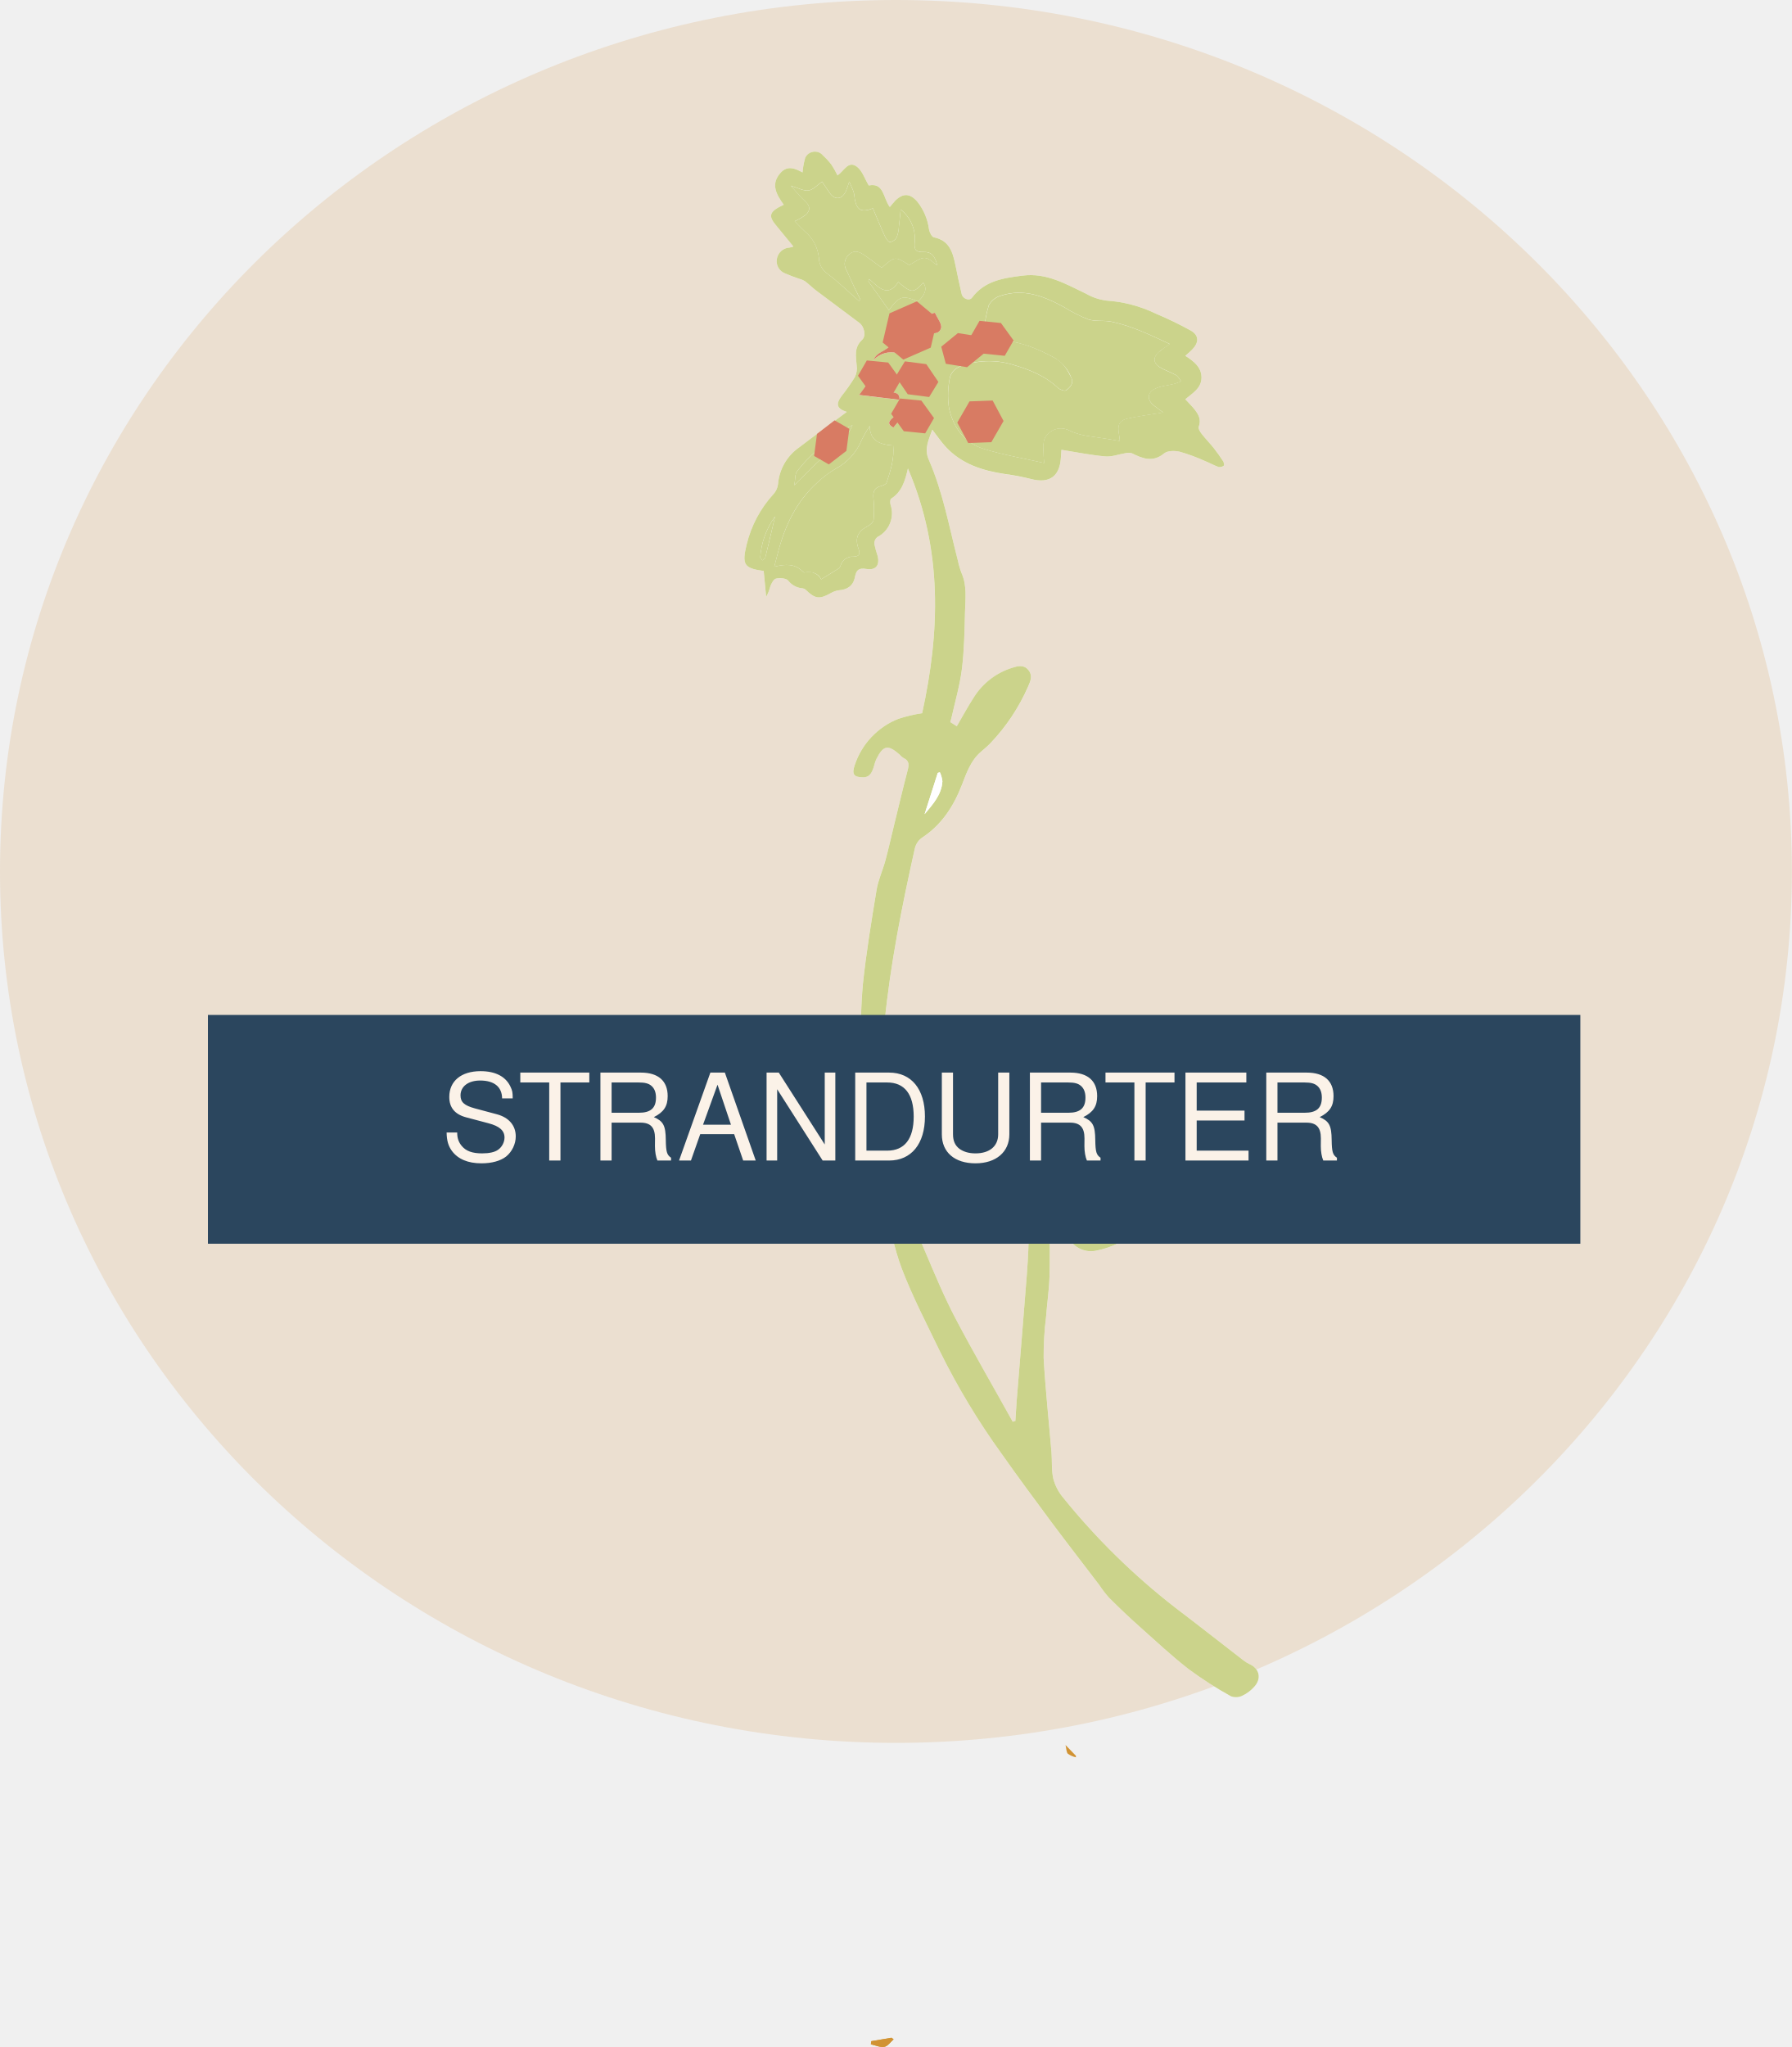
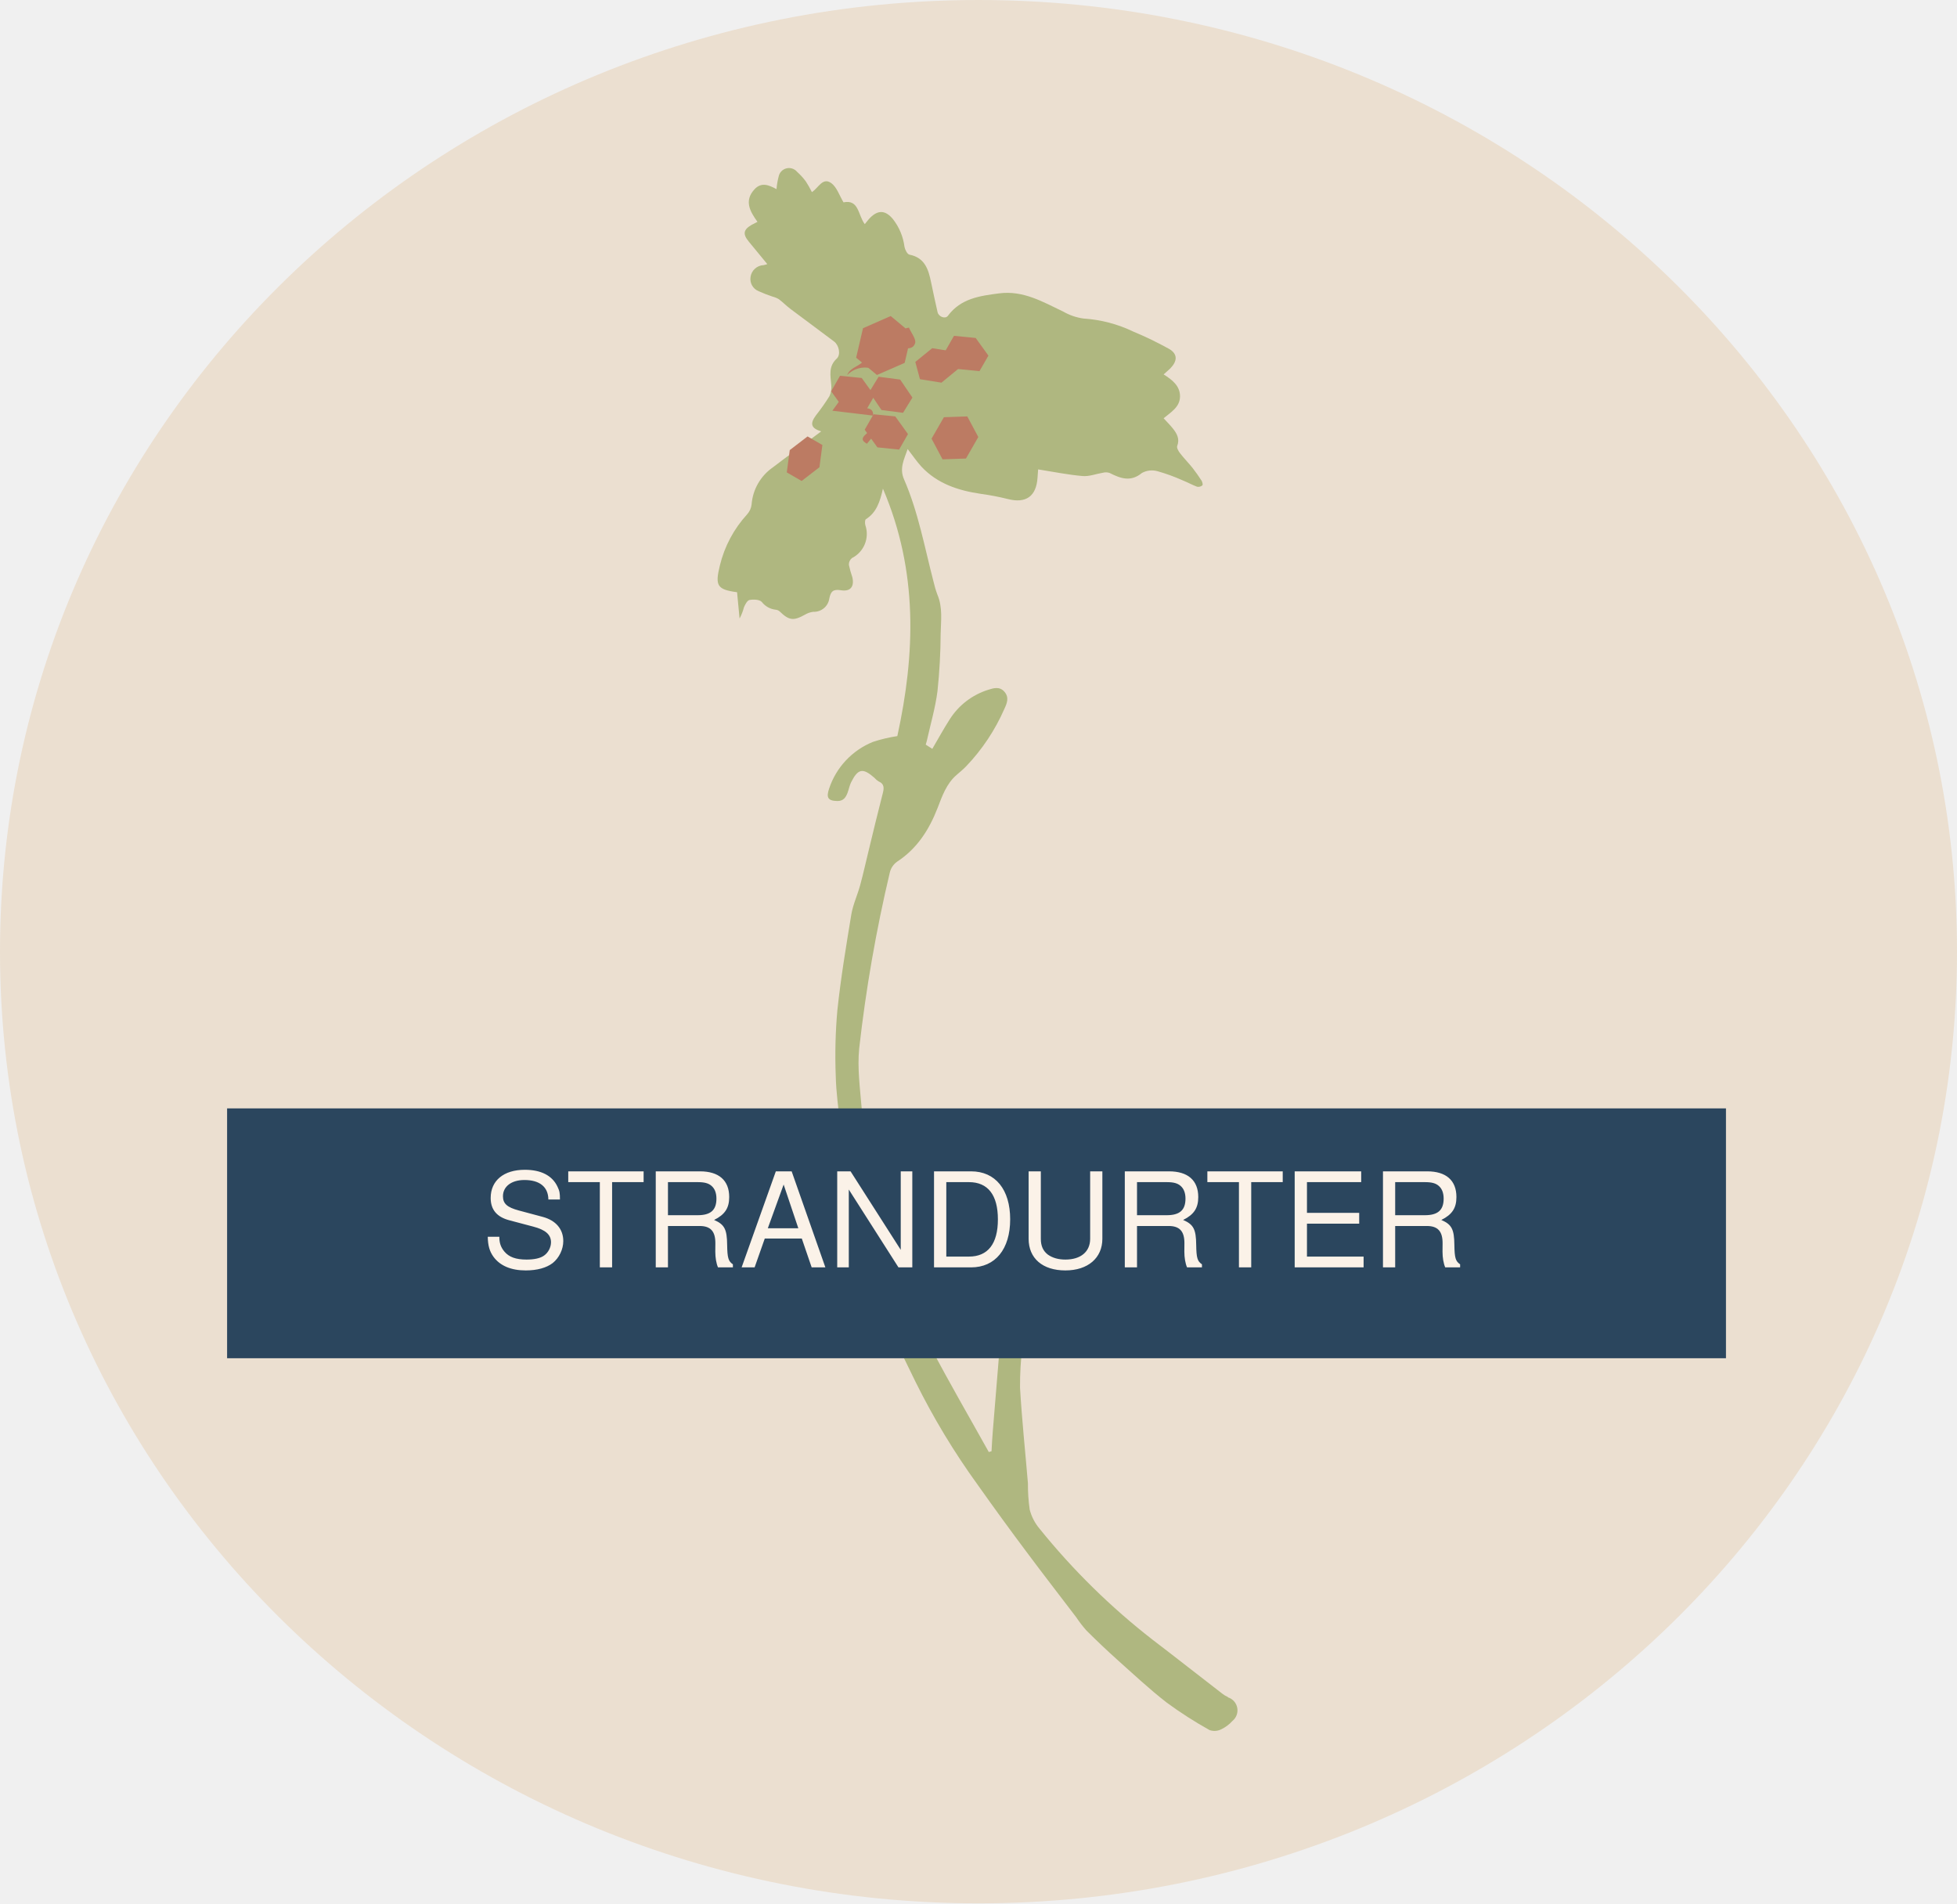
- <svg xmlns="http://www.w3.org/2000/svg" width="430.866" height="492.114" viewBox="0 0 430.866 492.114">
+ <svg xmlns="http://www.w3.org/2000/svg" width="430.866" height="419.003" viewBox="0 0 430.866 419.003">
  <defs>
-     <style>.a{fill:#ebdfd0;}.b{fill:#fff;}.c{fill:#cbd38b;}.d{fill:#d87b63;}.e{fill:#d19333;}.f{fill:#2b465e;}.g{fill:#fbf2e8;font-size:29px;font-family:Helvetica;}</style>
+     <style>.a{fill:#ebdfd0;}.b{fill:#afb780;}.c{fill:#bc7b63;}.d{fill:#fff;}.e{fill:#2b465e;}.f{fill:#fbf2e8;font-size:29px;font-family:Helvetica;}</style>
  </defs>
  <g transform="translate(-745 -260)">
    <path class="a" d="M215.433,0c118.98,0,215.433,93.8,215.433,209.5S334.414,419,215.433,419,0,325.206,0,209.5,96.453,0,215.433,0Z" transform="translate(745 260)" />
-     <g transform="translate(923.997 296.455)">
-       <path class="b" d="M73.39,257.164a7.343,7.343,0,0,1,4.461,3.776,6.114,6.114,0,0,0,7.05,3.224,20.742,20.742,0,0,0,7.418-3.141c4.394-3.191,6.315-7.952,6.716-13.3a4.463,4.463,0,0,0-.652-2.907c-1.938-2.406-4.093-4.544-7.585-4.644a3.3,3.3,0,0,1-2.389-1.8,4.965,4.965,0,0,0-2.539-2.84,3.372,3.372,0,0,1-1-1,11.623,11.623,0,0,0-13.733-4.494,7.452,7.452,0,0,0-5.263,5.9,19.256,19.256,0,0,1-1.453,3.859c-.535,1.136-1.286,2.155-1.854,3.291-2.155,4.31-.919,11.127,5.012,13.449.484.184.9,1.22.885,1.854-.1,3.809-.251,7.618-.535,11.411-.785,10.241-1.654,20.466-2.473,30.69-.134,1.554-.2,3.124-.3,4.678-.217.067-.434.117-.635.184-4.611-8.253-9.372-16.439-13.75-24.809-2.773-5.279-5.062-10.826-7.4-16.322-3.141-7.4-6.2-14.852-7.217-22.9q-1.128-8.9-1.888-17.843c-.384-4.678-1.036-9.439-.568-14.067,1.4-14.117,4.21-28.034,7.284-41.883a4.506,4.506,0,0,1,1.671-2.539c4.778-3.107,7.652-7.585,9.656-12.764,1.119-2.874,2.105-5.814,4.561-7.919.785-.668,1.554-1.32,2.272-2.055a47.291,47.291,0,0,0,9.072-13.633c.618-1.37,1.169-2.706.017-4.043-1.119-1.32-2.556-.9-3.859-.468a16.776,16.776,0,0,0-9.155,7.017c-1.47,2.255-2.74,4.644-4.143,7.033-.551-.351-1.036-.668-1.57-1,.1-.368.2-.652.267-.936.869-3.926,2.021-7.819,2.523-11.795.568-4.527.635-9.122.752-13.7.067-3.091.518-6.232-.769-9.239a24.109,24.109,0,0,1-.936-3.124c-2.122-8.17-3.609-16.523-7.017-24.308-1.136-2.606,0-4.711.852-7.2,1.186,1.537,2.122,2.94,3.258,4.16,3.826,4.11,8.821,5.714,14.2,6.5A62.9,62.9,0,0,1,69,78.721c4.31,1.136,6.816-.618,7.1-5.1.05-.685.1-1.37.134-1.938,3.675.585,7.117,1.286,10.575,1.587,1.587.134,3.224-.535,4.862-.785a2.7,2.7,0,0,1,1.554.05c2.573,1.3,5,2.222,7.718,0,.819-.668,2.539-.685,3.709-.4a42.8,42.8,0,0,1,5.931,2.172c1.169.468,2.272,1.086,3.458,1.52a1.44,1.44,0,0,0,1.236-.334c.15-.134,0-.785-.184-1.1-.685-1.053-1.4-2.088-2.189-3.074-.969-1.2-2.055-2.306-2.99-3.525-.368-.468-.819-1.27-.652-1.687.635-1.687-.084-2.957-1.036-4.16-.668-.835-1.453-1.6-2.205-2.422,1.621-1.387,3.859-2.59,3.893-5.162.033-2.523-1.871-3.993-3.893-5.279.652-.585,1.169-1,1.621-1.47,1.671-1.721,1.737-3.391-.267-4.578a84.059,84.059,0,0,0-8.554-4.143A32.051,32.051,0,0,0,86.989,35.8a13.454,13.454,0,0,1-4.878-1.671c-4.828-2.306-9.489-5.062-15.2-4.327-4.611.6-9.139,1.2-12.2,5.329-.6.819-2.189.251-2.456-.869-.551-2.339-1.036-4.695-1.52-7.033-.635-3.057-1.453-5.9-5.162-6.633-.5-.1-1.053-1.169-1.169-1.871a13.764,13.764,0,0,0-2.757-6.616c-1.737-2.088-3.442-2.222-5.363-.351-.468.451-.835.986-1.32,1.554-1.637-2.122-1.353-5.948-5.062-5.179-.969-1.6-1.554-3.542-2.874-4.527-2.088-1.554-3.091,1.1-4.644,2.088a24.451,24.451,0,0,0-1.453-2.556A15.579,15.579,0,0,0,18.86.885c-1.637-1.52-3.609-1.036-4.377,1.1a16.612,16.612,0,0,0-.5,3.007c-1.771-.952-3.592-1.771-5.263.067-2.489,2.723-1.036,5.229.735,7.7-.551.284-.969.468-1.37.7-1.988,1.136-2.172,2.189-.7,3.976C8.819,19.2,10.256,20.95,11.776,22.8a5.924,5.924,0,0,1-.885.251,3.292,3.292,0,0,0-3.107,2.823,3.136,3.136,0,0,0,1.955,3.375A27.893,27.893,0,0,0,13.1,30.539a5.762,5.762,0,0,1,1.437.585c.952.718,1.788,1.57,2.74,2.289,3.458,2.606,6.967,5.162,10.408,7.785,1.136.869,1.621,3.107.618,4.043-2.021,1.854-1.487,3.993-1.3,6.215a5.135,5.135,0,0,1-.418,2.723,54.075,54.075,0,0,1-3.224,4.594c-1.453,1.988-1.136,3.041,1.27,3.792-.384.284-.7.518-1.036.769-3.475,2.59-7,5.129-10.425,7.769a11.792,11.792,0,0,0-5.079,8.821A4.286,4.286,0,0,1,7.015,82.3,27.587,27.587,0,0,0,.533,94.459c-1.169,4.812-.652,5.714,4.093,6.349.2,2.072.4,4.16.6,6.248A11.886,11.886,0,0,0,6.263,104.4c.284-.685.785-1.654,1.337-1.754.952-.167,2.389-.117,2.907.468a4.86,4.86,0,0,0,3.341,1.854,1.771,1.771,0,0,1,.936.418c2.205,2.138,3.291,2.255,5.981.752a4.965,4.965,0,0,1,1.971-.685c2.038-.134,3.425-1.053,3.826-3.158.334-1.7.9-2.289,2.74-1.971,2.289.384,3.258-.852,2.74-3.074a24.385,24.385,0,0,1-.819-2.957,2,2,0,0,1,.718-1.621,6.412,6.412,0,0,0,3.191-7.8c-.134-.451-.117-1.27.134-1.437,2.523-1.587,3.341-4.143,4.043-7.267,8.437,19.68,7.685,39.377,3.425,58.841a34.291,34.291,0,0,0-5.78,1.37A18.088,18.088,0,0,0,26.511,147.5c-.718,2.122-.267,2.907,1.971,2.924,1.453.017,2.021-.885,2.439-1.988.3-.785.434-1.654.8-2.406,1.654-3.325,2.807-3.542,5.563-1.1a4.442,4.442,0,0,0,.952.835c1.47.635,1.353,1.687,1,2.99-1.153,4.427-2.205,8.871-3.291,13.3-.685,2.79-1.3,5.6-2.055,8.37-.635,2.339-1.7,4.594-2.105,6.983-1.253,7.568-2.506,15.153-3.308,22.771A121.722,121.722,0,0,0,28.1,215.8c.084,3.943.652,7.869,1.086,11.795.418,3.742.785,7.518,1.453,11.227.852,4.678,1.921,9.306,3.041,13.933,1.286,5.329,2.239,10.826,4.21,15.9,2.623,6.783,6.014,13.282,9.172,19.864a173.419,173.419,0,0,0,14.8,24.542c3.893,5.513,7.886,10.96,11.929,16.372,3.776,5.079,7.668,10.091,11.511,15.119a29.78,29.78,0,0,0,2.406,3.124q3.584,3.584,7.368,6.967c3.859,3.458,7.652,7.017,11.745,10.174a92.61,92.61,0,0,0,10.191,6.532,3.541,3.541,0,0,0,2.723-.15,9.1,9.1,0,0,0,2.757-2.038c1.938-2,1.4-4.477-1.069-5.58a6.585,6.585,0,0,1-1.387-.852c-5.5-4.243-10.943-8.537-16.473-12.73a163.2,163.2,0,0,1-26.931-26.43,11.5,11.5,0,0,1-2.356-4.544c-.468-2.022-.251-4.177-.434-6.282-.635-7.568-1.437-15.136-1.888-22.721a76.475,76.475,0,0,1,.585-9.94c.251-3.174.718-6.349.819-9.539.15-4.327.033-8.671.033-13.382Z" transform="translate(0 0)" />
-       <path class="c" d="M73.39,257.161c0,4.695.1,9.038-.033,13.382-.1,3.191-.585,6.349-.819,9.539a76.473,76.473,0,0,0-.585,9.94c.434,7.585,1.253,15.153,1.888,22.721.167,2.088-.033,4.26.434,6.282a11.605,11.605,0,0,0,2.356,4.544A163.856,163.856,0,0,0,103.562,350c5.53,4.193,10.976,8.487,16.473,12.73a7.036,7.036,0,0,0,1.387.852c2.473,1.1,3.007,3.575,1.069,5.58a8.9,8.9,0,0,1-2.757,2.038,3.468,3.468,0,0,1-2.723.15,92.6,92.6,0,0,1-10.191-6.532c-4.093-3.174-7.886-6.733-11.745-10.174q-3.784-3.383-7.368-6.967a27.685,27.685,0,0,1-2.406-3.124c-3.843-5.045-7.718-10.041-11.511-15.119-4.026-5.413-8.036-10.859-11.929-16.372a172.479,172.479,0,0,1-14.8-24.542c-3.158-6.566-6.549-13.065-9.172-19.864-1.955-5.1-2.924-10.575-4.21-15.9-1.119-4.611-2.189-9.255-3.041-13.933-.668-3.709-1.036-7.468-1.453-11.227-.434-3.926-1-7.852-1.086-11.795a124.91,124.91,0,0,1,.384-15.621c.8-7.618,2.055-15.2,3.308-22.771.4-2.372,1.47-4.628,2.105-6.983.752-2.773,1.37-5.58,2.055-8.37,1.086-4.444,2.138-8.888,3.291-13.3.334-1.3.468-2.339-1-2.99a4.442,4.442,0,0,1-.952-.835c-2.757-2.439-3.909-2.222-5.563,1.1-.368.752-.5,1.6-.8,2.406-.434,1.119-.986,2-2.439,1.988-2.239-.033-2.69-.8-1.971-2.924a18.088,18.088,0,0,1,10.442-11.127,34.29,34.29,0,0,1,5.78-1.37c4.26-19.463,5.012-39.16-3.425-58.841-.7,3.124-1.52,5.68-4.043,7.267-.251.167-.267.986-.134,1.437a6.412,6.412,0,0,1-3.191,7.8,2,2,0,0,0-.718,1.621,27.863,27.863,0,0,0,.819,2.957c.518,2.222-.451,3.458-2.74,3.074-1.838-.3-2.406.267-2.74,1.971-.4,2.088-1.8,3.007-3.826,3.158a5.057,5.057,0,0,0-1.971.685c-2.706,1.52-3.776,1.387-5.981-.752a1.549,1.549,0,0,0-.936-.418,4.8,4.8,0,0,1-3.341-1.854c-.535-.585-1.971-.652-2.907-.468-.551.1-1.053,1.069-1.337,1.754a11.886,11.886,0,0,1-1.036,2.656c-.2-2.088-.4-4.193-.6-6.248C-.119,100.17-.637,99.267.533,94.456A27.587,27.587,0,0,1,7.015,82.294a4.174,4.174,0,0,0,1.069-2.372A11.893,11.893,0,0,1,13.163,71.1c3.442-2.64,6.95-5.179,10.425-7.769.317-.234.652-.484,1.036-.769-2.406-.752-2.723-1.821-1.27-3.792a48.3,48.3,0,0,0,3.224-4.594A4.83,4.83,0,0,0,27,51.453c-.184-2.222-.7-4.36,1.3-6.215,1.019-.936.518-3.174-.618-4.043-3.442-2.623-6.95-5.162-10.408-7.785-.952-.718-1.788-1.57-2.74-2.289a5.762,5.762,0,0,0-1.437-.585A33.928,33.928,0,0,1,9.738,29.25a3.136,3.136,0,0,1-1.955-3.375,3.291,3.291,0,0,1,3.107-2.823,3.7,3.7,0,0,0,.885-.251c-1.52-1.854-2.957-3.609-4.394-5.363-1.47-1.788-1.286-2.84.7-3.976.4-.234.819-.418,1.37-.7-1.771-2.473-3.224-4.979-.735-7.7,1.671-1.838,3.492-1.019,5.263-.067a17.921,17.921,0,0,1,.5-3.007A2.515,2.515,0,0,1,18.86.882a15.579,15.579,0,0,1,2.072,2.255,23.226,23.226,0,0,1,1.453,2.556c1.554-.986,2.556-3.642,4.644-2.088,1.32.969,1.9,2.924,2.874,4.527,3.709-.752,3.425,3.057,5.062,5.179.484-.568.869-1.1,1.32-1.554,1.921-1.871,3.625-1.737,5.363.351A13.63,13.63,0,0,1,44.4,18.725c.117.7.668,1.771,1.169,1.871,3.709.735,4.527,3.575,5.162,6.633.484,2.356.969,4.695,1.52,7.033.267,1.119,1.838,1.687,2.456.869,3.074-4.127,7.6-4.745,12.2-5.329,5.714-.735,10.375,2.021,15.2,4.327A13.455,13.455,0,0,0,86.989,35.8,32.051,32.051,0,0,1,98.818,38.89a87.733,87.733,0,0,1,8.554,4.143c2,1.186,1.938,2.874.267,4.578-.451.468-.969.885-1.621,1.47,2.021,1.286,3.926,2.757,3.893,5.279-.033,2.573-2.289,3.792-3.893,5.162.752.819,1.537,1.587,2.205,2.422.952,1.2,1.671,2.456,1.036,4.16-.167.434.284,1.22.652,1.687.936,1.22,2.038,2.322,2.99,3.525.785.986,1.5,2.021,2.189,3.074.2.3.334.969.184,1.1a1.57,1.57,0,0,1-1.236.334c-1.186-.434-2.289-1.053-3.458-1.52a42.8,42.8,0,0,0-5.931-2.172c-1.169-.267-2.89-.267-3.709.4-2.706,2.222-5.129,1.3-7.718,0a2.71,2.71,0,0,0-1.554-.05c-1.621.251-3.274.919-4.862.785-3.458-.3-6.883-1-10.575-1.587-.033.568-.084,1.253-.134,1.938-.284,4.477-2.79,6.215-7.1,5.1a54.836,54.836,0,0,0-6.365-1.22c-5.38-.8-10.375-2.389-14.2-6.5-1.136-1.22-2.055-2.623-3.258-4.16-.852,2.473-2,4.578-.852,7.2,3.408,7.785,4.9,16.139,7.017,24.308a20.358,20.358,0,0,0,.936,3.124c1.286,3.007.835,6.148.769,9.239-.117,4.578-.184,9.172-.752,13.7-.5,3.976-1.654,7.869-2.523,11.795-.067.284-.167.568-.267.936.535.334,1.019.652,1.57,1,1.387-2.389,2.673-4.761,4.143-7.033a16.758,16.758,0,0,1,9.155-7.017c1.3-.418,2.74-.835,3.859.468,1.153,1.337.6,2.673-.017,4.043a47.291,47.291,0,0,1-9.072,13.633c-.718.735-1.487,1.387-2.272,2.055-2.456,2.105-3.442,5.045-4.561,7.919-2,5.162-4.878,9.656-9.656,12.764a4.424,4.424,0,0,0-1.671,2.539c-3.091,13.85-5.881,27.75-7.284,41.883-.468,4.628.184,9.389.568,14.067q.727,8.946,1.888,17.843c1.036,8.053,4.076,15.5,7.217,22.9,2.339,5.5,4.628,11.043,7.4,16.322,4.394,8.37,9.155,16.54,13.75,24.809.217-.067.434-.117.635-.184.1-1.554.184-3.124.3-4.678.819-10.224,1.687-20.466,2.473-30.69.284-3.792.434-7.6.535-11.411,0-.635-.4-1.671-.885-1.854-5.948-2.322-7.167-9.155-5.012-13.449.568-1.119,1.32-2.155,1.854-3.291a17.956,17.956,0,0,0,1.453-3.859,7.475,7.475,0,0,1,5.263-5.9,11.616,11.616,0,0,1,13.733,4.494,3.373,3.373,0,0,0,1,1,4.97,4.97,0,0,1,2.539,2.84,3.226,3.226,0,0,0,2.389,1.8c3.492.084,5.647,2.239,7.585,4.644a4.511,4.511,0,0,1,.652,2.907c-.4,5.346-2.322,10.107-6.716,13.3a20.617,20.617,0,0,1-7.418,3.141,6.094,6.094,0,0,1-7.05-3.224,7.448,7.448,0,0,0-4.461-3.776Zm-1.32-182.3c-.084-1.186-.2-2.122-.184-3.057a6.7,6.7,0,0,1,.267-2.79,4.363,4.363,0,0,1,5.864-2.038c2.874,1.437,5.931,1.5,8.938,2.021,1.036.184,2.072.351,3.308.551-.1-.819-.117-1.286-.217-1.754-.418-2.038.1-3.191,2.088-3.642,2.874-.652,5.814-1,8.6-1.453-.635-.451-1.47-1.019-2.272-1.671-1.621-1.3-1.7-2.974.1-3.959,1.4-.769,3.174-.835,4.761-1.253.585-.15,1.153-.4,1.721-.6-.434-.518-.752-1.2-1.3-1.52-1.253-.718-2.673-1.153-3.893-1.9-1.57-.986-1.637-2.339-.267-3.592a29.971,29.971,0,0,1,2.69-1.971c-4.745-2.205-9.172-4.36-14.034-5.363-1.8-.368-3.792,0-5.53-.551a32.854,32.854,0,0,1-5.78-2.907c-4.812-2.64-9.757-4.644-15.337-2.773a4.807,4.807,0,0,0-2.823,2.222,27.981,27.981,0,0,0-1.119,5.931c-.284,1.888.484,2.606,2.506,2.556,5.279-.134,10.024,1.8,14.585,4.294,1.921,1.053,2.924,2.823,3.843,4.661.685,1.387-.317,2.372-1.236,3.057-.334.251-1.487-.134-1.938-.568-3.141-2.957-7.033-4.477-11.026-5.63a19.6,19.6,0,0,0-12.63.5,3.993,3.993,0,0,0-2.306,2.439,21.078,21.078,0,0,0-.267,7.5c.986,4.578,3.642,8.353,8.253,9.807,4.661,1.47,9.539,2.272,14.618,3.425ZM30.12,65.938a37.341,37.341,0,0,0-1.888,3.291,13.8,13.8,0,0,1-6.265,6.983,24.576,24.576,0,0,0-4.327,3.241c-5.162,4.594-7.952,10.559-9.623,17.124-.251.986-.518,1.971-.835,3.208,2.74-.685,4.962-.735,6.816,1.136.117.117.334.284.468.251a3.392,3.392,0,0,1,3.993,1.637c1.5-.919,2.807-1.7,4.076-2.523a1.425,1.425,0,0,0,.551-.668,3.037,3.037,0,0,1,3.141-2.255c1.5-.067,1.637-.652,1.186-1.971-.9-2.556-.117-4.127,2.222-5.346.618-.317,1.387-1,1.437-1.587a26.481,26.481,0,0,0-.05-5.146c-.15-1.57.251-2.573,1.888-2.94.484-.1,1.169-.434,1.286-.819.969-2.89,1.888-5.814,1.57-8.921-3.859-.217-5.58-1.587-5.647-4.695ZM86.572,260.269c-1.353-1.637-.735-2.807.7-3.675a31.929,31.929,0,0,1,3.224-1.57c.852-.4,1.988-.551,2.556-1.2,2.907-3.241,1.554-8.587-2.556-9.656-2.523-.652-5.212-.635-6.983-2.957-.518-.685-1.3-1.236-1.6-1.988a11.485,11.485,0,0,0-4.711-5.563c-3.074-1.888-5.78-.919-6.85,2.439a20.3,20.3,0,0,1-2.99,6.282c-2.422,3.208-1.955,6.516.769,8.888a1.977,1.977,0,0,0,1.537.451,49.018,49.018,0,0,0,5.446-1.921c3.525-1.52,7.05-2.473,10.792-.9.484.2,1.136.718,1.169,1.136a1.648,1.648,0,0,1-.885,1.353,38.264,38.264,0,0,1-4.979,1.086c-1.5.251-3.041.351-4.561.518v.568a11.117,11.117,0,0,1,5.847,5.4c.7,1.453,2.155,2.022,4.11,1.32Zm-49-246.355C37.4,15.6,37.3,16.77,37.154,17.94a8.31,8.31,0,0,1-.518,2.606A2.232,2.232,0,0,1,35,21.732c-.451-.017-.986-.919-1.27-1.52-1-2.172-1.9-4.394-2.84-6.6C28.3,14.665,27.1,14.1,26.6,11.725c-.134-.652-.134-1.337-.317-1.971-.217-.718-.585-1.4-1.069-2.556a23.248,23.248,0,0,1-.869,2.439c-1.019,1.921-2.623,2.021-3.843.267-.7-1-1.37-2.038-1.821-2.706-1.136.785-2.122,1.955-3.258,2.122-1.186.167-2.523-.618-4.26-1.136,1.353,1.487,2.339,2.757,3.525,3.826,1.186,1.086,1.136,2.155.134,3.107a13.139,13.139,0,0,1-2.723,1.6c.652.668,1.52,1.587,2.422,2.439a9.387,9.387,0,0,1,3.391,6.382,4.737,4.737,0,0,0,2,3.759c2.69,2,5.1,4.377,7.635,6.6l.351-.334c-.551-1.119-1.119-2.239-1.654-3.358-.568-1.2-1.086-2.422-1.654-3.625a2.958,2.958,0,0,1,.652-3.926c1.37-1.186,2.59-.484,3.776.334,1.37.952,2.69,1.971,4.01,2.924,3.141-2.807,3.158-2.823,6.582-.668,1.387-.685,2.59-1.754,3.759-1.7,1.119.05,2.189,1.27,3.007,1.8-.568-2.306-1.4-3.291-3.341-3.224-1.737.05-2.272-.434-2.088-2.322a8.908,8.908,0,0,0-3.375-7.9ZM25.977,65.771a9.825,9.825,0,0,0-1.37.652c-2.422,1.788-4.928,3.492-7.217,5.43a33.082,33.082,0,0,0-4.711,4.962c-.551.7-.418,1.955-.668,3.391,2.957-2.84,5.2-5.563,7.986-7.468a16.042,16.042,0,0,0,5.981-6.95ZM34.731,38.1c2.59-3.458,3.308-3.642,7.017-2.088q2.673-2.473,1.27-4.511c-2.422,2.573-2.807,2.556-6.031-.15-2.489,3.843-4.711,1.3-6.967-.735-.067.184-.15.351-.217.535,1.6,2.255,3.208,4.511,4.928,6.95ZM37.3,59.656c.117-1.32-.635-1.654-1.6-1.771-1.019-.117-2.055-.117-3.041-.3-1.387-.267-2.573-.819-2.372-2.773-.819,1.119-1.621,2.239-2.673,3.692,3.492.418,6.549.785,9.707,1.169Zm6.014,99.638c1.955-2.356,4.11-4.661,4.294-7.919a7.093,7.093,0,0,0-.618-2.172c-.167.05-.334.1-.5.167q-1.579,4.962-3.174,9.94ZM7.382,87.673a19,19,0,0,0-3.575,9.84c0,.234.351.484.551.735.234-.234.6-.418.668-.685.819-3.291,1.587-6.6,2.356-9.907ZM45.824,38.739c-.267.05-.518.117-.785.167,1,2.473-.936,3.492-2.189,4.945,1.537-.535,3.792.551,4.427-1.387.317-.969-.919-2.473-1.453-3.726ZM31.089,50.083a5.826,5.826,0,0,1,5.8-1.637,7.118,7.118,0,0,0,2.556-.418V47.36c-1.737.969-2.757-2.172-4.711-.384-1.169,1.069-3.007,1.37-3.625,3.091Zm8.454,11.778-.167-.418c-.468.1-1.053.05-1.37.317-.869.7-1.57,1.57-2.422,2.306-1.119.969-1.086,1.554.217,2.289,1.253-1.5,2.489-2.99,3.726-4.494Zm-.852-22c-.167.15-.334.284-.484.434,1.119,1.153,1.637,2.924,3.709,3.107-1.069-1.169-2.138-2.356-3.224-3.525Z" transform="translate(0 0.003)" />
-       <path class="c" d="M52.422,61.24c-5.079-1.169-9.957-1.955-14.618-3.425-4.611-1.453-7.267-5.229-8.253-9.807a20.674,20.674,0,0,1,.267-7.5,3.993,3.993,0,0,1,2.306-2.439,19.6,19.6,0,0,1,12.63-.5c3.993,1.153,7.886,2.673,11.026,5.63.468.434,1.6.819,1.938.568.936-.7,1.921-1.671,1.236-3.057a9.7,9.7,0,0,0-3.843-4.661c-4.561-2.489-9.306-4.427-14.585-4.294-2.021.05-2.773-.652-2.506-2.556a27.784,27.784,0,0,1,1.119-5.931,4.858,4.858,0,0,1,2.823-2.222c5.58-1.871,10.525.134,15.337,2.773a34.048,34.048,0,0,0,5.78,2.907c1.721.551,3.726.167,5.53.551,4.862,1,9.306,3.158,14.034,5.363-1.086.8-1.955,1.3-2.69,1.971-1.37,1.253-1.3,2.59.267,3.592,1.22.769,2.64,1.186,3.893,1.9.551.317.869,1,1.3,1.52-.568.2-1.136.451-1.721.6-1.6.418-3.375.484-4.761,1.253-1.8.986-1.721,2.673-.1,3.959.8.635,1.654,1.2,2.272,1.671-2.807.451-5.73.819-8.6,1.453-1.988.451-2.506,1.621-2.088,3.642.1.468.117.936.217,1.754-1.236-.2-2.272-.384-3.308-.551-3.007-.518-6.064-.585-8.938-2.021a4.363,4.363,0,0,0-5.864,2.038,7.3,7.3,0,0,0-.267,2.79c0,.936.1,1.871.184,3.057Z" transform="translate(19.649 13.622)" />
-       <path class="c" d="M27.238,39.47c.067,3.091,1.788,4.477,5.647,4.695.317,3.107-.618,6.031-1.57,8.921-.134.384-.8.7-1.286.819-1.654.368-2.038,1.37-1.888,2.94a26.481,26.481,0,0,1,.05,5.146c-.05.585-.835,1.27-1.437,1.587-2.339,1.22-3.124,2.79-2.222,5.346.468,1.32.317,1.9-1.186,1.971A3.037,3.037,0,0,0,20.2,73.151a1.334,1.334,0,0,1-.551.668c-1.27.819-2.573,1.587-4.076,2.523-.618-1.3-2.055-2.021-3.993-1.637-.134.033-.351-.134-.468-.251C9.279,72.582,7.04,72.633,4.3,73.318c.317-1.236.585-2.222.835-3.208,1.687-6.566,4.477-12.53,9.623-17.124a22.509,22.509,0,0,1,4.327-3.241,13.8,13.8,0,0,0,6.265-6.983,37.345,37.345,0,0,1,1.888-3.291Z" transform="translate(2.882 26.471)" />
-       <path class="c" d="M60.177,166.855c-1.938.685-3.391.134-4.11-1.32a11.053,11.053,0,0,0-5.847-5.4v-.568c1.52-.167,3.057-.267,4.561-.518a46.4,46.4,0,0,0,4.979-1.086,1.648,1.648,0,0,0,.885-1.353c-.033-.418-.685-.919-1.169-1.136-3.742-1.57-7.284-.618-10.792.9a49,49,0,0,1-5.446,1.921,1.915,1.915,0,0,1-1.537-.451c-2.723-2.389-3.191-5.68-.769-8.888a20.118,20.118,0,0,0,2.99-6.282c1.069-3.341,3.792-4.327,6.85-2.439a11.573,11.573,0,0,1,4.711,5.563c.3.752,1.086,1.3,1.6,1.988,1.771,2.339,4.461,2.306,6.983,2.957,4.127,1.069,5.463,6.4,2.556,9.656-.585.652-1.7.8-2.556,1.2a31.921,31.921,0,0,0-3.224,1.57c-1.42.869-2.055,2.038-.7,3.675Z" transform="translate(26.394 93.417)" />
-       <path class="c" d="M33.093,11.019a8.908,8.908,0,0,1,3.375,7.9c-.167,1.888.351,2.372,2.088,2.322,1.955-.067,2.79.919,3.341,3.224-.835-.535-1.9-1.754-3.007-1.8-1.153-.05-2.372,1.019-3.759,1.7-3.425-2.138-3.442-2.138-6.582.668-1.3-.969-2.64-1.971-4.01-2.924-1.169-.819-2.406-1.52-3.776-.334a2.938,2.938,0,0,0-.652,3.926c.585,1.186,1.086,2.422,1.654,3.625.535,1.136,1.1,2.239,1.654,3.358l-.351.334c-2.523-2.222-4.945-4.594-7.635-6.6a4.737,4.737,0,0,1-2-3.759,9.49,9.49,0,0,0-3.391-6.382c-.919-.852-1.771-1.771-2.422-2.439a13.591,13.591,0,0,0,2.723-1.6c1-.952,1.053-2.021-.134-3.107C9.019,8.062,8.017,6.793,6.68,5.306c1.737.518,3.074,1.3,4.26,1.136,1.136-.167,2.122-1.32,3.258-2.122.451.668,1.119,1.7,1.821,2.706,1.236,1.754,2.823,1.654,3.843-.267A19.892,19.892,0,0,0,20.73,4.32c.484,1.153.852,1.838,1.069,2.556.184.635.184,1.32.317,1.971.518,2.372,1.7,2.94,4.294,1.888.936,2.205,1.838,4.427,2.84,6.6.284.6.819,1.487,1.27,1.52a2.262,2.262,0,0,0,1.637-1.186,8.31,8.31,0,0,0,.518-2.606c.15-1.169.251-2.339.418-4.026Z" transform="translate(4.478 2.897)" />
-       <path class="c" d="M21.157,39.387a16.042,16.042,0,0,1-5.981,6.95c-2.79,1.921-5.029,4.644-7.986,7.468.251-1.42.117-2.673.668-3.391a33.947,33.947,0,0,1,4.711-4.962c2.289-1.938,4.795-3.642,7.217-5.43a8.223,8.223,0,0,1,1.37-.652Z" transform="translate(4.82 26.404)" />
-       <path class="c" d="M22.768,25.815c-1.721-2.439-3.325-4.695-4.928-6.95.067-.184.15-.351.217-.535,2.255,2.021,4.477,4.578,6.967.735,3.208,2.706,3.609,2.723,6.031.15q1.42,2.038-1.27,4.511c-3.709-1.537-4.427-1.353-7.017,2.088Z" transform="translate(11.963 12.293)" />
-       <path class="d" d="M26.227,37.662c-3.158-.384-6.215-.752-9.707-1.169,1.053-1.453,1.871-2.573,2.673-3.692-.2,1.971.986,2.506,2.372,2.773,1,.2,2.038.184,3.041.3.969.117,1.721.451,1.6,1.771Z" transform="translate(11.077 21.997)" />
-       <path class="b" d="M25.93,99.407q1.579-4.962,3.174-9.94c.167-.05.334-.1.5-.167a6.772,6.772,0,0,1,.618,2.172c-.184,3.258-2.322,5.563-4.294,7.919Z" transform="translate(17.388 59.89)" />
-       <path class="c" d="M5.855,52.48C5.07,55.788,4.3,59.1,3.5,62.387c-.067.267-.434.451-.668.685-.184-.251-.568-.5-.551-.735A18.945,18.945,0,0,1,5.855,52.5Z" transform="translate(1.527 35.196)" />
-       <path class="d" d="M28.624,23.19c.535,1.253,1.771,2.757,1.453,3.726-.652,1.955-2.907.852-4.427,1.387,1.253-1.453,3.208-2.473,2.189-4.945C28.106,23.307,28.356,23.24,28.624,23.19Z" transform="translate(17.201 15.552)" />
-       <path class="b" d="M21.35,32.178V31.71" transform="translate(14.317 21.266)" />
-       <path class="d" d="M18.617,31.439c.6-1.721,2.456-2.021,3.625-3.091,1.955-1.8,2.974,1.353,4.711.384V29.4a7.44,7.44,0,0,1-2.556.418,5.81,5.81,0,0,0-5.8,1.637Z" transform="translate(12.472 18.631)" />
-       <path class="d" d="M25.575,37.188c-1.236,1.487-2.473,2.99-3.726,4.494-1.3-.735-1.337-1.3-.217-2.289.835-.735,1.554-1.6,2.422-2.306.334-.267.9-.217,1.37-.317l.167.418Z" transform="translate(13.968 24.66)" />
-       <path class="d" d="M23.344,23.857c1.069,1.169,2.138,2.356,3.224,3.525-2.072-.184-2.59-1.955-3.709-3.107.167-.15.334-.284.484-.434Z" transform="translate(15.329 15.988)" />
-       <path class="e" d="M18.284,272.239c-.033.251-.05.5-.084.752,1.086.234,2.239.785,3.241.6.819-.15,1.487-1.169,2.222-1.8-.167-.117-.351-.251-.518-.368-1.621.267-3.241.551-4.862.819Z" transform="translate(12.204 182.03)" />
-       <path class="e" d="M23.673,271.778c-.735.635-1.4,1.671-2.222,1.8-1.019.184-2.155-.368-3.241-.6l.084-.752c1.621-.267,3.241-.551,4.862-.819l.518.368Z" transform="translate(12.211 182.023)" />
-       <path class="e" d="M48.726,232.247a5.555,5.555,0,0,1-1.938-.852c-.384-.4-.351-1.2-.568-2.105,1.053,1.086,1.771,1.838,2.489,2.573v.384Z" transform="translate(30.996 153.775)" />
-       <line class="c" x1="7.702" y1="2.523" transform="translate(39.292 146.667)" />
-       <path class="d" d="M38.826,45.827l-5.563.2L30.64,41.116l2.94-5.1,5.563-.2,2.623,4.912Z" transform="translate(20.547 24.023)" />
-       <path class="d" d="M40.756,32.753l-5.146-.518L32.57,28.042l2.122-3.692,5.146.518,3.041,4.193Z" transform="translate(21.842 16.33)" />
-       <path class="d" d="M29.306,43.907l-5.146-.518L21.12,39.2l2.122-3.675,5.146.5,3.041,4.21Z" transform="translate(14.162 23.822)" />
-       <path class="d" d="M19.9,31.43l1.637-7,6.582-2.89,4.962,4.127-1.621,7-6.6,2.89Z" transform="translate(13.344 14.446)" />
-       <path class="d" d="M38.554,31.038l-4.01,3.274-5.112-.819-1.1-4.11,4.01-3.274,5.112.819Z" transform="translate(18.998 17.511)" />
-       <path class="d" d="M10.03,47.224l.7-5.3,4.227-3.258L18.5,40.708,17.8,46l-4.227,3.258Z" transform="translate(6.725 25.934)" />
-       <path class="d" d="M23.992,30.18l5.146.668,2.907,4.277L29.823,38.75l-5.146-.668L21.77,33.805Z" transform="translate(14.598 20.24)" />
-       <path class="d" d="M24.536,38.437l-5.162-.518L16.35,33.725l2.122-3.675,5.146.5,3.041,4.21Z" transform="translate(10.963 20.153)" />
-     </g>
-     <g transform="translate(0 -2)">
-       <rect class="f" width="330" height="55" transform="translate(795 506)" />
-       <text class="g" transform="translate(851 541)">
-         <tspan x="0" y="0">STRANDURTER</tspan>
-       </text>
-     </g>
+     <path class="b" d="M112.37,336.587a5.77,5.77,0,0,1-1.285-.78c-5.09-3.919-10.13-7.9-15.236-11.789a151.043,151.043,0,0,1-24.927-24.472,10.657,10.657,0,0,1-2.179-4.211,38.124,38.124,0,0,1-.39-5.8c-.585-7.008-1.333-14.017-1.74-21.041a70.21,70.21,0,0,1,.537-9.2c.228-2.943.667-5.886.764-8.829.13-4.016.033-8.033.033-12.39a6.841,6.841,0,0,1,4.13,3.48,5.627,5.627,0,0,0,6.52,2.976,19.207,19.207,0,0,0,6.862-2.911c4.065-2.959,5.854-7.366,6.228-12.309a4.2,4.2,0,0,0-.6-2.7c-1.8-2.228-3.789-4.211-7.025-4.293a3.026,3.026,0,0,1-2.211-1.675,4.554,4.554,0,0,0-2.342-2.618,3.352,3.352,0,0,1-.927-.927,10.764,10.764,0,0,0-12.716-4.163,6.9,6.9,0,0,0-4.878,5.447,17.45,17.45,0,0,1-1.35,3.561c-.488,1.057-1.2,2-1.707,3.041-1.984,3.984-.862,10.309,4.651,12.456a2.17,2.17,0,0,1,.813,1.724c-.1,3.529-.228,7.057-.488,10.569-.715,9.48-1.528,18.943-2.293,28.407-.114,1.447-.2,2.894-.276,4.342-.2.065-.39.114-.6.179-4.26-7.642-8.667-15.22-12.732-22.96-2.569-4.894-4.683-10.033-6.846-15.122-2.911-6.846-5.74-13.74-6.683-21.2-.7-5.5-1.285-10.992-1.74-16.521-.358-4.342-.959-8.748-.537-13.025a326.418,326.418,0,0,1,6.748-38.765,4.106,4.106,0,0,1,1.561-2.342c4.423-2.878,7.073-7.025,8.943-11.821,1.024-2.65,1.951-5.382,4.228-7.333.715-.618,1.447-1.22,2.1-1.9a43.516,43.516,0,0,0,8.39-12.618c.585-1.268,1.089-2.5.016-3.756-1.041-1.22-2.374-.829-3.577-.439a15.52,15.52,0,0,0-8.472,6.5c-1.35,2.1-2.537,4.293-3.837,6.5-.5-.325-.959-.618-1.447-.927.1-.341.179-.6.244-.862.813-3.642,1.87-7.236,2.342-10.911a126.951,126.951,0,0,0,.7-12.683c.065-2.862.472-5.772-.715-8.553a21.96,21.96,0,0,1-.862-2.894c-1.968-7.561-3.35-15.3-6.488-22.5-1.057-2.407,0-4.358.8-6.667,1.106,1.415,1.968,2.715,3.008,3.854,3.545,3.8,8.163,5.285,13.138,6.016A55.3,55.3,0,0,1,63.9,72.858c4,1.041,6.309-.569,6.569-4.716.033-.634.081-1.268.13-1.8,3.415.537,6.585,1.187,9.789,1.463,1.463.13,2.992-.488,4.488-.732a2.554,2.554,0,0,1,1.447.049c2.39,1.2,4.634,2.065,7.138,0a4.574,4.574,0,0,1,3.447-.374,40.485,40.485,0,0,1,5.5,2c1.089.439,2.114,1.008,3.2,1.415a1.41,1.41,0,0,0,1.154-.309c.146-.114,0-.732-.163-1.008-.634-.976-1.3-1.935-2.016-2.846-.894-1.106-1.9-2.13-2.764-3.252-.341-.439-.748-1.171-.6-1.561.6-1.561-.065-2.732-.959-3.854-.618-.781-1.333-1.48-2.033-2.244,1.5-1.285,3.577-2.407,3.61-4.781.033-2.342-1.724-3.691-3.61-4.878.6-.537,1.073-.927,1.5-1.35,1.545-1.594,1.61-3.138-.26-4.244A77.274,77.274,0,0,0,91.54,36,29.569,29.569,0,0,0,80.6,33.133a12.379,12.379,0,0,1-4.5-1.545c-4.472-2.13-8.781-4.683-14.065-4-4.26.553-8.455,1.106-11.3,4.943-.569.764-2.033.228-2.276-.8-.5-2.163-.959-4.342-1.415-6.52-.585-2.829-1.333-5.464-4.781-6.146-.472-.1-.976-1.089-1.089-1.724a12.4,12.4,0,0,0-2.553-6.114C37,9.3,35.425,9.165,33.653,10.905c-.423.423-.781.911-1.22,1.447-1.512-1.968-1.252-5.5-4.683-4.8-.894-1.48-1.447-3.285-2.65-4.2C23.165,1.913,22.238,4.385,20.791,5.3a23.3,23.3,0,0,0-1.35-2.374,14.611,14.611,0,0,0-1.919-2.1,2.324,2.324,0,0,0-4.049,1.024A15.917,15.917,0,0,0,13,4.645C11.359,3.767,9.668,3,8.124,4.71c-2.293,2.52-.959,4.846.683,7.138-.5.26-.894.439-1.268.65-1.837,1.057-2.016,2.033-.65,3.691,1.333,1.626,2.667,3.236,4.081,4.959a5.044,5.044,0,0,1-.813.228A3.033,3.033,0,0,0,7.278,24a2.9,2.9,0,0,0,1.8,3.122,32.325,32.325,0,0,0,3.106,1.2,5.12,5.12,0,0,1,1.333.553c.878.667,1.659,1.463,2.537,2.13,3.2,2.407,6.439,4.781,9.642,7.2,1.057.8,1.5,2.878.569,3.74-1.87,1.724-1.382,3.707-1.22,5.756a4.677,4.677,0,0,1-.39,2.52,47.561,47.561,0,0,1-2.992,4.244c-1.35,1.837-1.057,2.813,1.171,3.512-.358.26-.65.488-.959.715-3.22,2.39-6.472,4.748-9.659,7.187a10.952,10.952,0,0,0-4.7,8.163,3.888,3.888,0,0,1-.992,2.2,25.548,25.548,0,0,0-6,11.269c-1.089,4.439-.6,5.285,3.789,5.87.179,1.919.374,3.854.553,5.789a11.208,11.208,0,0,0,.959-2.455c.26-.634.732-1.528,1.236-1.626.878-.163,2.211-.114,2.7.439a4.483,4.483,0,0,0,3.089,1.707,1.506,1.506,0,0,1,.862.39c2.049,1.984,3.041,2.1,5.545.7a4.691,4.691,0,0,1,1.821-.634,3.42,3.42,0,0,0,3.545-2.911c.309-1.577.846-2.114,2.537-1.837,2.114.358,3.008-.8,2.537-2.846a24.488,24.488,0,0,1-.764-2.732,1.811,1.811,0,0,1,.667-1.5,5.943,5.943,0,0,0,2.959-7.236c-.114-.407-.114-1.171.114-1.317,2.342-1.48,3.106-3.837,3.756-6.732,7.805,18.228,7.106,36.456,3.171,54.473a32.444,32.444,0,0,0-5.35,1.268,16.79,16.79,0,0,0-9.675,10.309c-.667,1.968-.244,2.683,1.821,2.715,1.35.016,1.87-.813,2.26-1.854.276-.732.407-1.528.748-2.228,1.528-3.073,2.6-3.268,5.155-1.024a3.851,3.851,0,0,0,.878.764c1.366.585,1.252,1.561.927,2.764-1.057,4.1-2.049,8.212-3.041,12.325-.634,2.585-1.2,5.187-1.9,7.756-.585,2.163-1.577,4.26-1.951,6.455-1.154,7.008-2.325,14.033-3.073,21.09a112.8,112.8,0,0,0-.358,14.456c.081,3.642.6,7.285,1.008,10.911.39,3.464.732,6.959,1.35,10.39.8,4.325,1.772,8.618,2.813,12.895,1.187,4.943,2.081,10.016,3.886,14.732,2.423,6.293,5.561,12.293,8.488,18.391A158.732,158.732,0,0,0,57.3,289.886q5.415,7.659,11.041,15.155c3.5,4.7,7.106,9.334,10.651,14a26.257,26.257,0,0,0,2.228,2.894q3.317,3.317,6.813,6.455c3.577,3.2,7.09,6.488,10.878,9.431a90.26,90.26,0,0,0,9.431,6.049,3.27,3.27,0,0,0,2.52-.146,7.954,7.954,0,0,0,2.537-1.886,3,3,0,0,0-.992-5.171Z" transform="translate(902.963 296.991)" />
+     <path class="b" d="M20.916,26.5c1.8-1.659,2.748,1.252,4.358.341v.618a6.488,6.488,0,0,1-2.358.374,5.392,5.392,0,0,0-5.366,1.512c.569-1.594,2.276-1.87,3.35-2.862Z" transform="translate(913.928 313.25)" />
+     <path class="b" d="M15.583,34.175c.976-1.35,1.724-2.374,2.472-3.415-.179,1.821.927,2.325,2.2,2.569.927.179,1.886.179,2.813.276.894.1,1.594.423,1.48,1.642-2.927-.358-5.756-.683-8.992-1.073Z" transform="translate(912.675 316.243)" />
+     <path class="b" d="M20.606,39.077c-1.2-.683-1.252-1.22-.211-2.114.781-.667,1.447-1.48,2.244-2.13.309-.244.846-.2,1.268-.293l.146.39c-1.154,1.382-2.293,2.764-3.447,4.163Z" transform="translate(915.246 318.61)" />
+     <path class="b" d="M21.6,22.63l.455-.39,2.976,3.268C23.112,25.346,22.641,23.7,21.6,22.63Z" transform="translate(916.463 310.909)" />
+     <path class="b" d="M26.276,21.773c.244-.049.488-.1.732-.163.488,1.171,1.642,2.537,1.35,3.447-.6,1.8-2.683.8-4.1,1.285,1.171-1.35,2.959-2.293,2.033-4.585Z" transform="translate(918.128 310.515)" />
+     <path class="b" d="M23.07,33.616c-.943-.1-1.9-.1-2.813-.276-1.285-.244-2.39-.748-2.2-2.569-.748,1.041-1.512,2.065-2.472,3.415,3.236.39,6.065.732,8.992,1.073.114-1.22-.585-1.528-1.48-1.642Z" transform="translate(912.701 316.25)" />
+     <path class="b" d="M28.354,25.057c.293-.894-.846-2.276-1.35-3.447-.244.049-.488.1-.732.163.927,2.293-.862,3.236-2.033,4.585,1.415-.5,3.512.52,4.1-1.285Z" transform="translate(918.116 310.515)" />
+     <path class="b" d="M22.91,27.857a7.2,7.2,0,0,0,2.358-.374v-.618c-1.61.894-2.553-2.016-4.358-.341-1.073.992-2.781,1.268-3.35,2.862a5.382,5.382,0,0,1,5.366-1.512Z" transform="translate(913.934 313.259)" />
+     <path class="b" d="M22.641,34.829c-.8.65-1.463,1.463-2.244,2.13-1.041.894-1.008,1.431.211,2.114,1.154-1.4,2.309-2.781,3.447-4.163l-.146-.39c-.423.081-.976.049-1.268.293Z" transform="translate(915.244 318.597)" />
+     <path class="b" d="M21.6,22.63c1.041,1.057,1.512,2.7,3.431,2.878L22.055,22.24Z" transform="translate(916.463 310.909)" />
+     <path class="c" d="M24.562,35.248c-2.927-.358-5.756-.683-8.992-1.073.976-1.35,1.724-2.374,2.472-3.415-.179,1.821.927,2.325,2.2,2.569.927.179,1.886.179,2.813.276.894.1,1.594.423,1.48,1.642Z" transform="translate(912.688 316.243)" />
+     <path class="c" d="M27,21.616c.488,1.171,1.642,2.537,1.35,3.447-.6,1.8-2.683.8-4.1,1.285,1.171-1.35,2.959-2.293,2.033-4.585.244-.049.488-.1.732-.163Z" transform="translate(918.122 310.509)" />
+     <path class="d" d="M20.17,30.159V29.72" transform="translate(915.568 315.592)" />
+     <path class="c" d="M17.566,29.373c.569-1.594,2.276-1.87,3.35-2.862,1.8-1.659,2.748,1.252,4.358.341v.618a6.488,6.488,0,0,1-2.358.374,5.392,5.392,0,0,0-5.366,1.512Z" transform="translate(913.928 313.256)" />
+     <path class="c" d="M24.061,34.914c-1.154,1.382-2.293,2.764-3.447,4.163-1.2-.683-1.236-1.22-.211-2.114.781-.667,1.447-1.48,2.244-2.13.309-.244.846-.2,1.268-.293l.146.39Z" transform="translate(915.255 318.61)" />
+     <path class="c" d="M22.055,22.24l2.976,3.268c-1.919-.163-2.39-1.8-3.431-2.878C21.746,22.5,21.909,22.37,22.055,22.24Z" transform="translate(916.463 310.909)" />
+     <path class="c" d="M36.577,42.9l-5.155.179L29,38.524l2.716-4.716,5.155-.179,2.423,4.537Z" transform="translate(921.096 318.04)" />
+     <path class="c" d="M38.4,30.493l-4.764-.472-2.8-3.886,1.951-3.415,4.781.472,2.8,3.886Z" transform="translate(922.248 311.21)" />
+     <path class="c" d="M27.527,41.113l-4.781-.488-2.8-3.886,1.951-3.4,4.781.472,2.8,3.886Z" transform="translate(915.43 317.858)" />
+     <path class="c" d="M18.79,29.211,20.3,22.723l6.1-2.683,4.585,3.821-1.512,6.488-6.1,2.667Z" transform="translate(914.704 309.532)" />
+     <path class="c" d="M36.264,28.943l-3.707,3.041-4.732-.764-1.024-3.8,3.724-3.024,4.716.764Z" transform="translate(919.719 312.255)" />
+     <path class="c" d="M9.4,44.259l.65-4.911,3.919-3.008,3.268,1.886-.65,4.894-3.919,3.024Z" transform="translate(908.825 319.737)" />
+     <path class="c" d="M22.619,28.26l4.748.618,2.7,3.968L28,36.2l-4.748-.618L20.57,31.61Z" transform="translate(915.818 314.678)" />
+     <path class="c" d="M22.987,35.9l-4.781-.472-2.8-3.886,1.951-3.415,4.781.488,2.8,3.886Z" transform="translate(912.588 314.597)" />
+     <rect class="e" width="330" height="55" transform="translate(795 504)" />
+     <text class="f" transform="translate(851 539)">
+       <tspan x="0" y="0">STRANDURTER</tspan>
+     </text>
  </g>
</svg>
